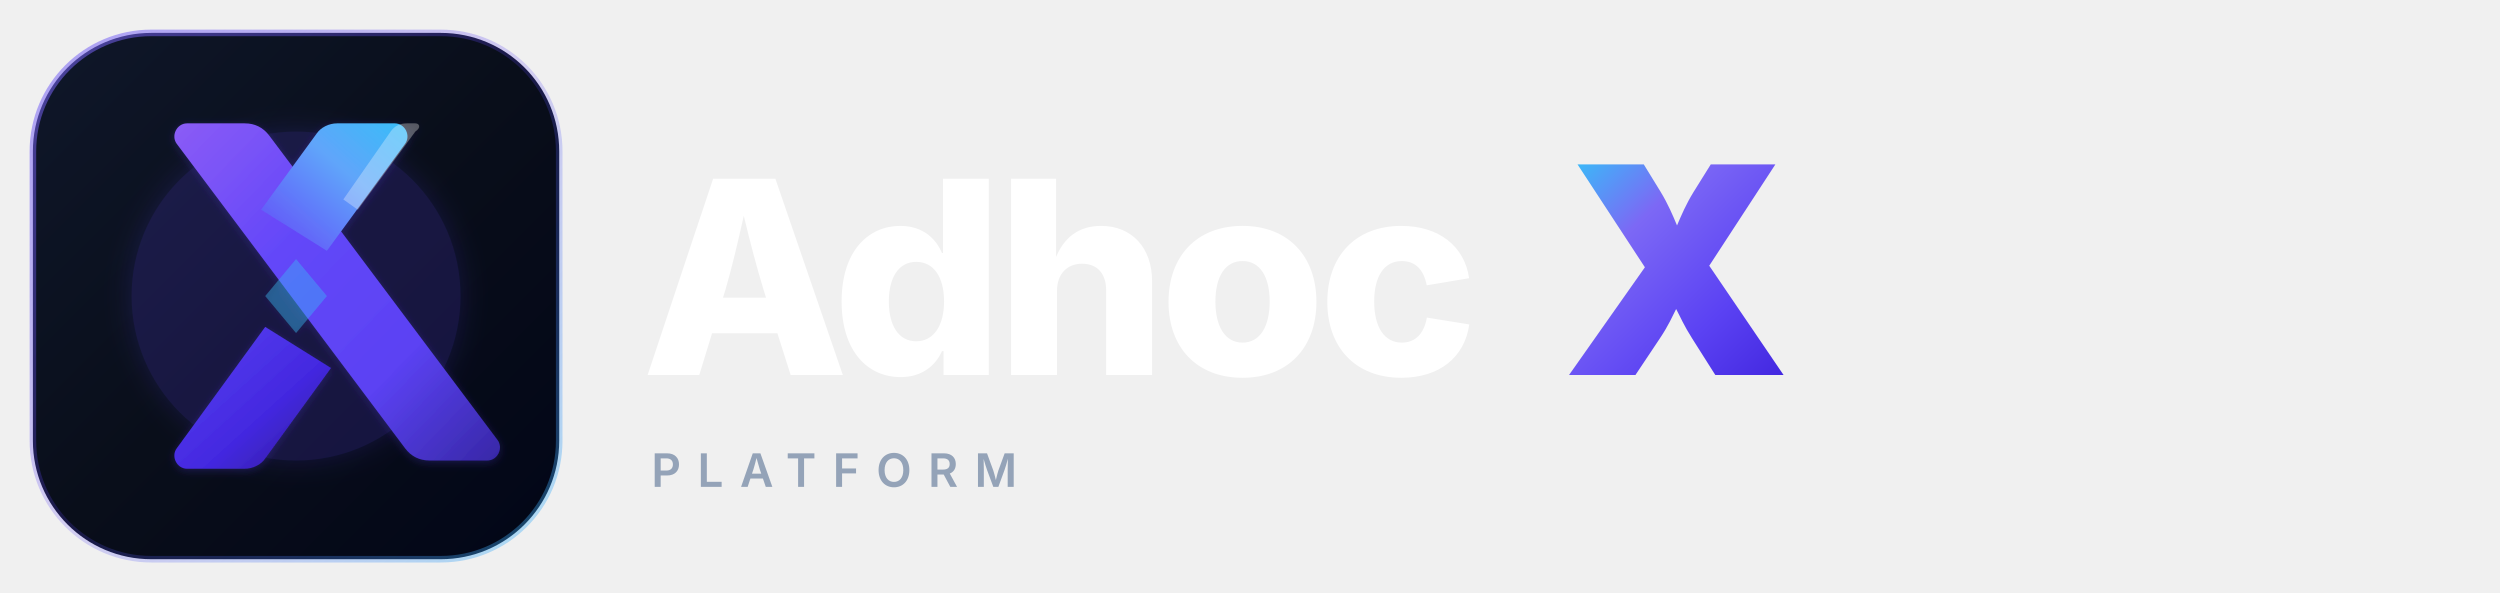
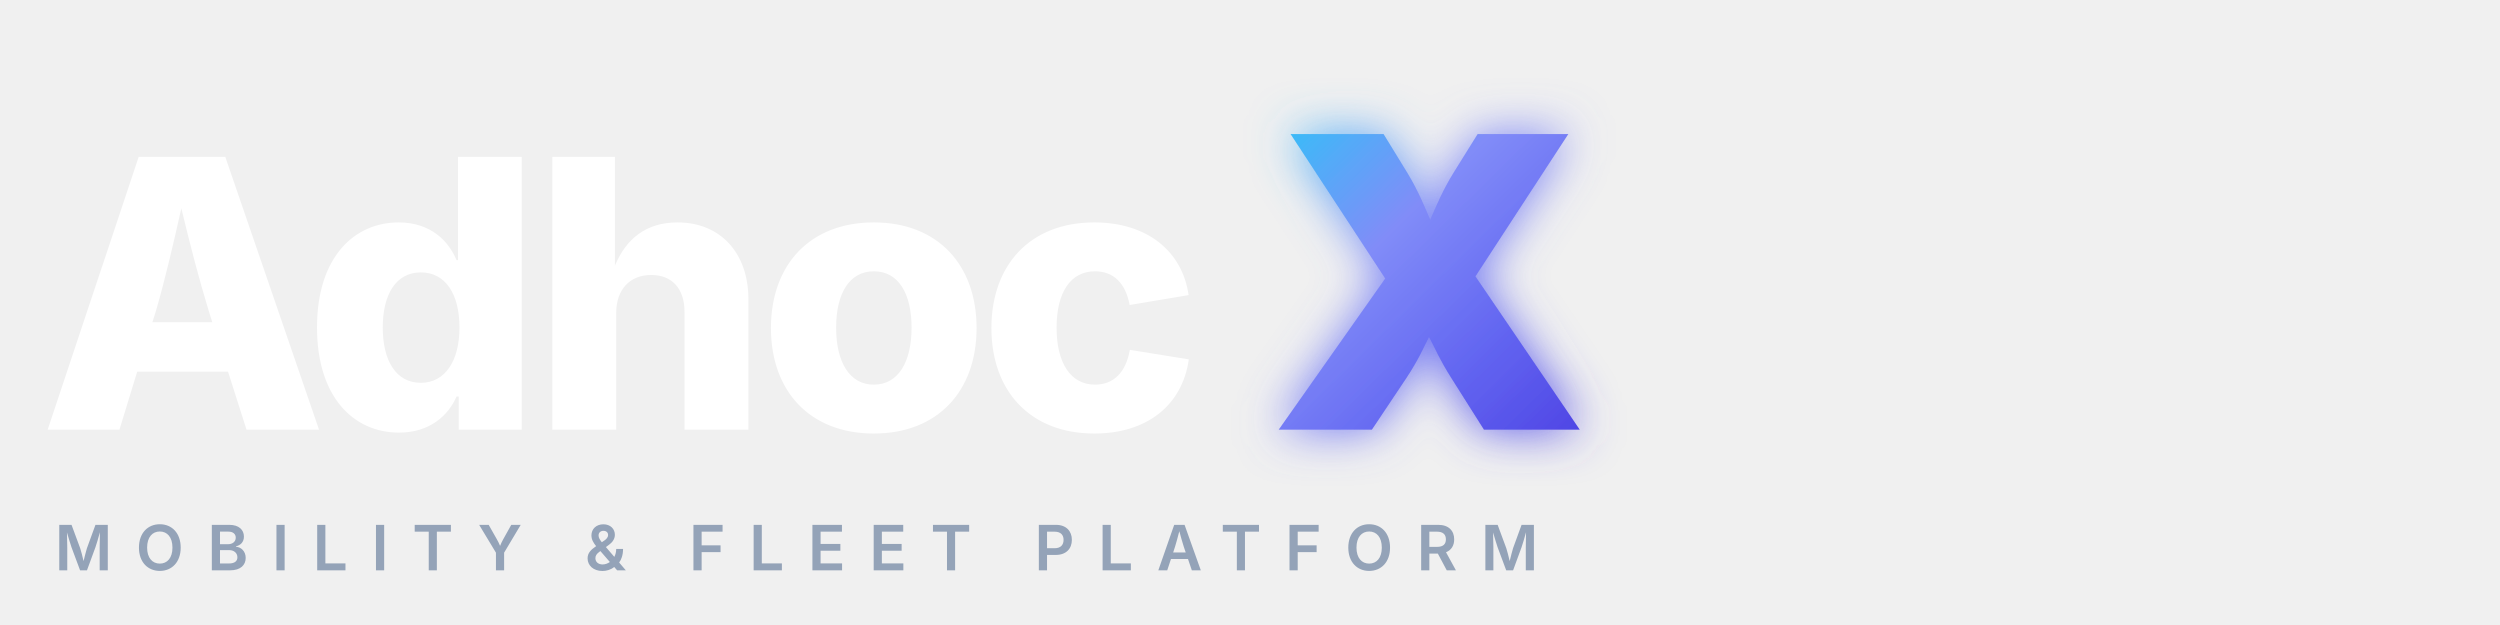
- <svg xmlns="http://www.w3.org/2000/svg" viewBox="0 0 760 180" width="100%" height="100%">
+ <svg xmlns="http://www.w3.org/2000/svg" viewBox="0 0 640 160" width="100%" height="100%">
  <defs>
-     <linearGradient id="iconBgGrad" x1="0%" y1="0%" x2="100%" y2="100%">
-       <stop offset="0%" stop-color="#0F172A" />
-       <stop offset="50%" stop-color="#090E1A" />
-       <stop offset="100%" stop-color="#020617" />
+     <linearGradient id="brandGradX" x1="0%" y1="0%" x2="100%" y2="100%">
+       <stop offset="0%" stop-color="#38BDF8" />
+       <stop offset="35%" stop-color="#818CF8" />
+       <stop offset="70%" stop-color="#6366F1" />
+       <stop offset="100%" stop-color="#4F46E5" />
    </linearGradient>
-     <linearGradient id="iconBorderGrad" x1="0%" y1="0%" x2="100%" y2="100%">
-       <stop offset="0%" stop-color="#7C68F5" stop-opacity="0.6" />
-       <stop offset="50%" stop-color="#5B42F3" stop-opacity="0.2" />
-       <stop offset="100%" stop-color="#38BDF8" stop-opacity="0.4" />
-     </linearGradient>
-     <linearGradient id="logoPrimaryBlade" x1="0%" y1="0%" x2="100%" y2="100%">
-       <stop offset="0%" stop-color="#8B5CF6" />
-       <stop offset="35%" stop-color="#6347F9" />
-       <stop offset="70%" stop-color="#5B42F3" />
-       <stop offset="100%" stop-color="#3727A6" />
-     </linearGradient>
-     <linearGradient id="logoUpperBlade" x1="100%" y1="0%" x2="0%" y2="100%">
-       <stop offset="0%" stop-color="#38BDF8" />
-       <stop offset="40%" stop-color="#60A5FA" />
-       <stop offset="100%" stop-color="#6347F9" />
-     </linearGradient>
-     <linearGradient id="logoLowerBlade" x1="0%" y1="0%" x2="100%" y2="100%">
-       <stop offset="0%" stop-color="#5B42F3" />
-       <stop offset="60%" stop-color="#4328E0" />
-       <stop offset="100%" stop-color="#311B92" />
-     </linearGradient>
-     <linearGradient id="textXGrad" x1="0%" y1="0%" x2="100%" y2="100%">
-       <stop offset="0%" stop-color="#38BDF8" />
-       <stop offset="30%" stop-color="#7C68F5" />
-       <stop offset="70%" stop-color="#5B42F3" />
-       <stop offset="100%" stop-color="#4328E0" />
-     </linearGradient>
-     <filter id="logoShadow" x="-20%" y="-20%" width="140%" height="140%">
-       <feDropShadow dx="0" dy="6" stdDeviation="8" flood-color="#000000" flood-opacity="0.5" />
-       <feDropShadow dx="0" dy="2" stdDeviation="4" flood-color="#5B42F3" flood-opacity="0.25" />
-     </filter>
-     <filter id="logoGlow" x="-20%" y="-20%" width="140%" height="140%">
-       <feGaussianBlur stdDeviation="4" result="coloredBlur" />
+     <filter id="textGlow" x="-20%" y="-20%" width="140%" height="140%">
+       <feGaussianBlur stdDeviation="6" result="glow" />
      <feMerge>
-         <feMergeNode in="coloredBlur" />
+         <feMergeNode in="glow" />
        <feMergeNode in="SourceGraphic" />
      </feMerge>
    </filter>
  </defs>
-   <g transform="translate(10, 10)">
-     <rect x="0" y="0" width="160" height="160" rx="36" fill="url(#iconBgGrad)" stroke="url(#iconBorderGrad)" stroke-width="2" />
-     <circle cx="80" cy="80" r="50" fill="#5B42F3" opacity="0.18" filter="url(#logoGlow)" />
-     <g transform="scale(0.3125)" filter="url(#logoShadow)">
-       <path d="M 226 286 L 140 404 C 134 412 140 424 150 424 L 206 424 C 214 424 222 420 226 414 L 290 326 Z" fill="url(#logoLowerBlade)" />
-       <path d="M 150 88 C 140 88 134 100 140 108 L 362 404 C 368 412 376 416 386 416 L 442 416 C 452 416 458 404 452 396 L 230 100 C 224 92 216 88 206 88 Z" fill="url(#logoPrimaryBlade)" />
-       <path d="M 362 108 L 286 212 L 222 172 L 276 98 C 280 92 288 88 296 88 L 352 88 C 362 88 368 100 362 108 Z" fill="url(#logoUpperBlade)" />
-       <path d="M 372 96 L 316 172 L 302 162 L 348 96 C 352 90 358 88 364 88 L 372 88 C 376 88 378 92 372 96 Z" fill="#FFFFFF" opacity="0.3" />
-       <polygon points="256,220 286,256 256,292 226,256" fill="#38BDF8" opacity="0.4" />
-     </g>
-   </g>
-   <g id="wordmark">
-     <text x="195" y="114" font-family="'Inter', system-ui, -apple-system, BlinkMacSystemFont, 'Segoe UI', Roboto, sans-serif" font-size="82" font-weight="800" fill="#FFFFFF" letter-spacing="-2.5">Adhoc</text>
-     <text x="475" y="114" font-family="'Inter', system-ui, -apple-system, BlinkMacSystemFont, 'Segoe UI', Roboto, sans-serif" font-size="88" font-weight="900" fill="url(#textXGrad)" letter-spacing="-1">X</text>
-     <text x="198" y="148" font-family="'Inter', system-ui, -apple-system, BlinkMacSystemFont, 'Segoe UI', Roboto, sans-serif" font-size="14" font-weight="600" fill="#94A3B8" letter-spacing="5">PLATFORM</text>
+   <g id="brand-logo" transform="translate(10, 0)">
+     <text x="0" y="110" font-family="'Inter', system-ui, -apple-system, BlinkMacSystemFont, 'Segoe UI', Roboto, sans-serif" font-size="96" font-weight="800" fill="#FFFFFF" letter-spacing="-3">Adhoc</text>
+     <text x="315" y="110" font-family="'Inter', system-ui, -apple-system, BlinkMacSystemFont, 'Segoe UI', Roboto, sans-serif" font-size="104" font-weight="900" fill="url(#brandGradX)" letter-spacing="-1" filter="url(#textGlow)">X</text>
+     <text x="4" y="146" font-family="'Inter', system-ui, -apple-system, BlinkMacSystemFont, 'Segoe UI', Roboto, sans-serif" font-size="16" font-weight="600" fill="#94A3B8" letter-spacing="6">MOBILITY &amp; FLEET PLATFORM</text>
  </g>
</svg>
